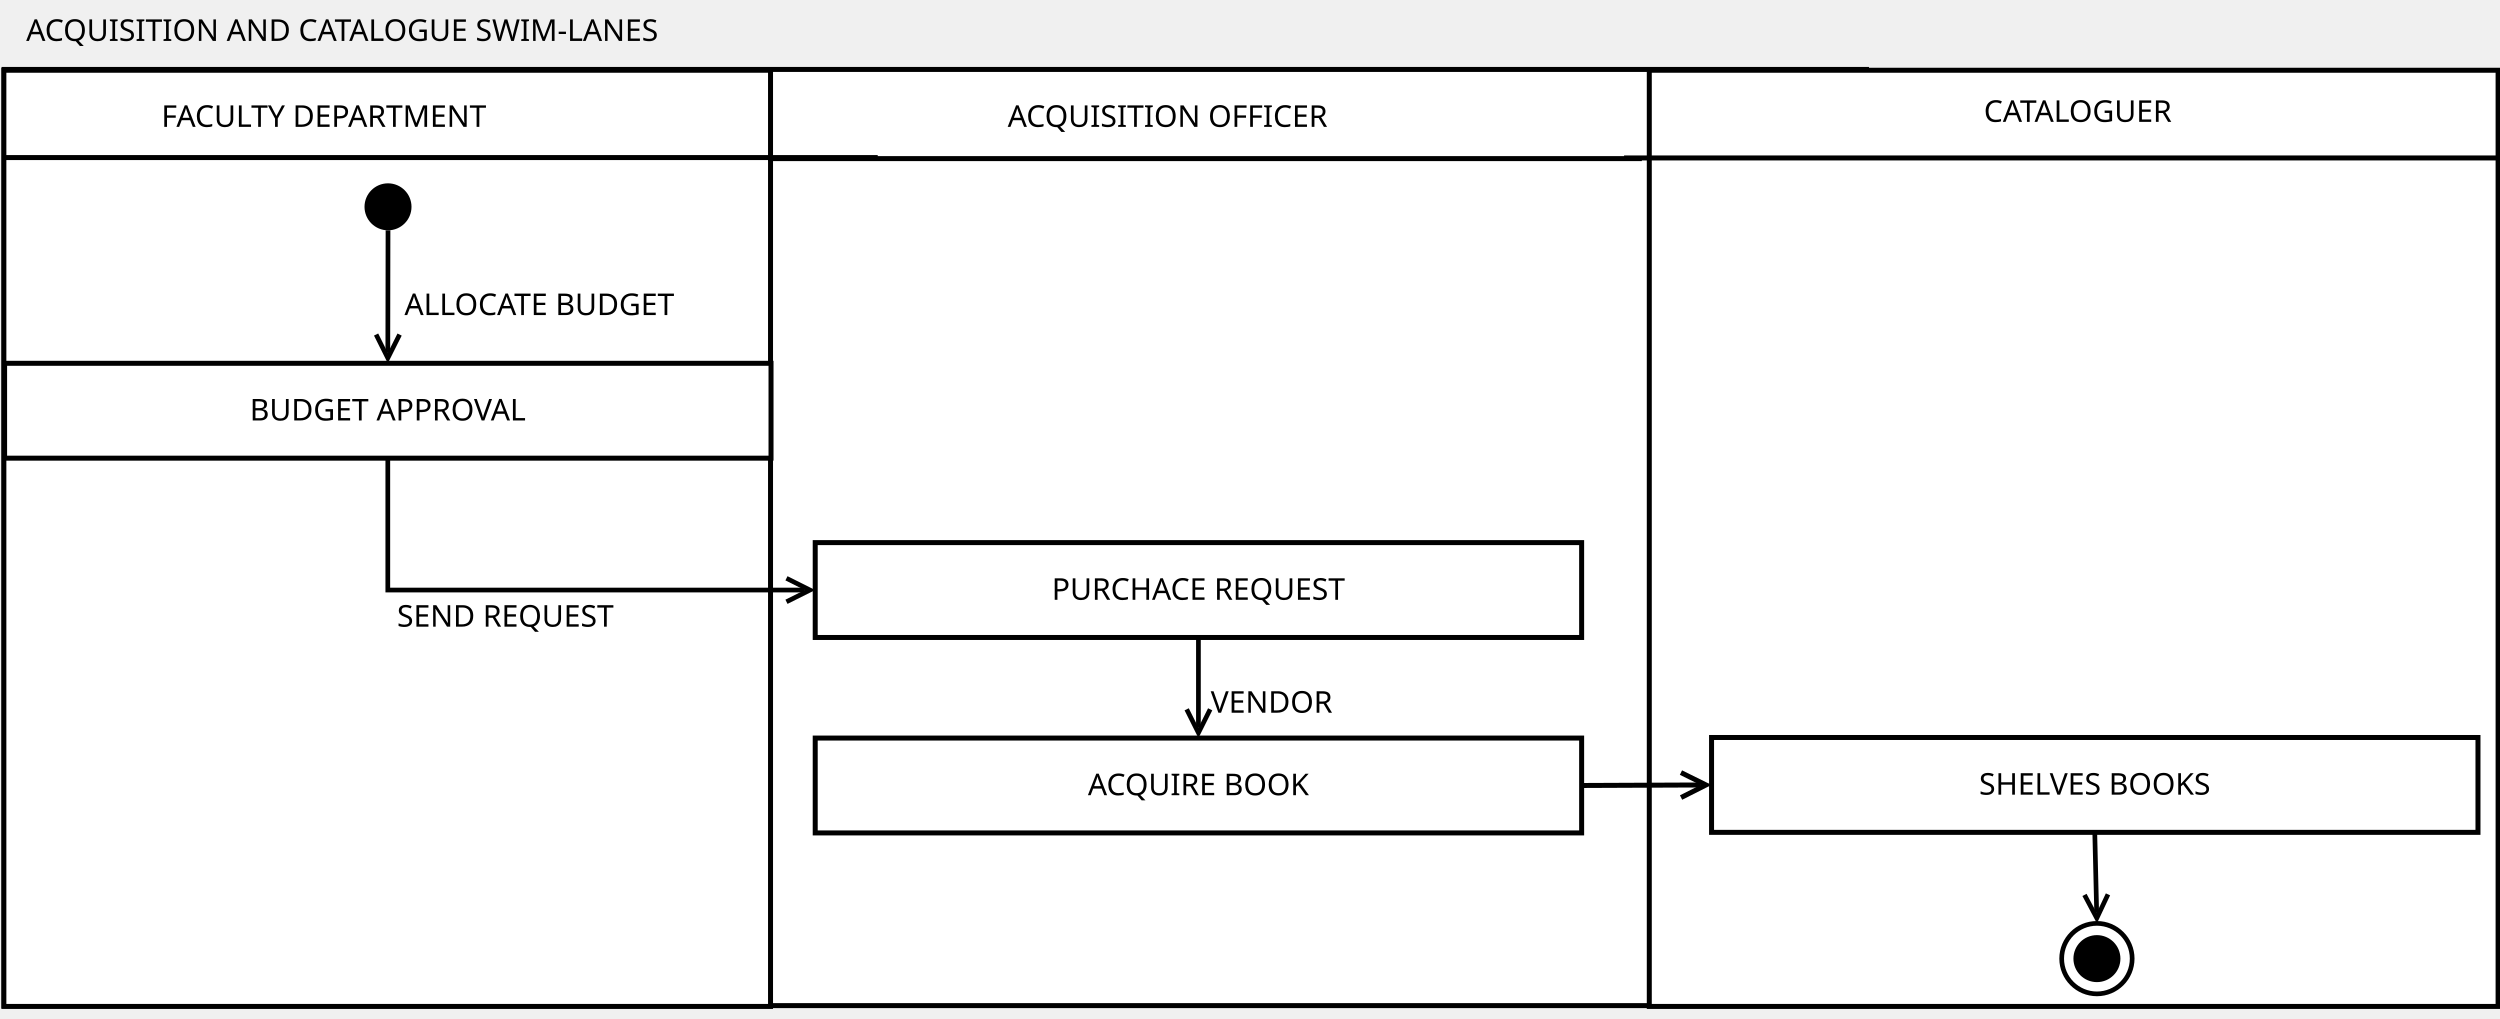
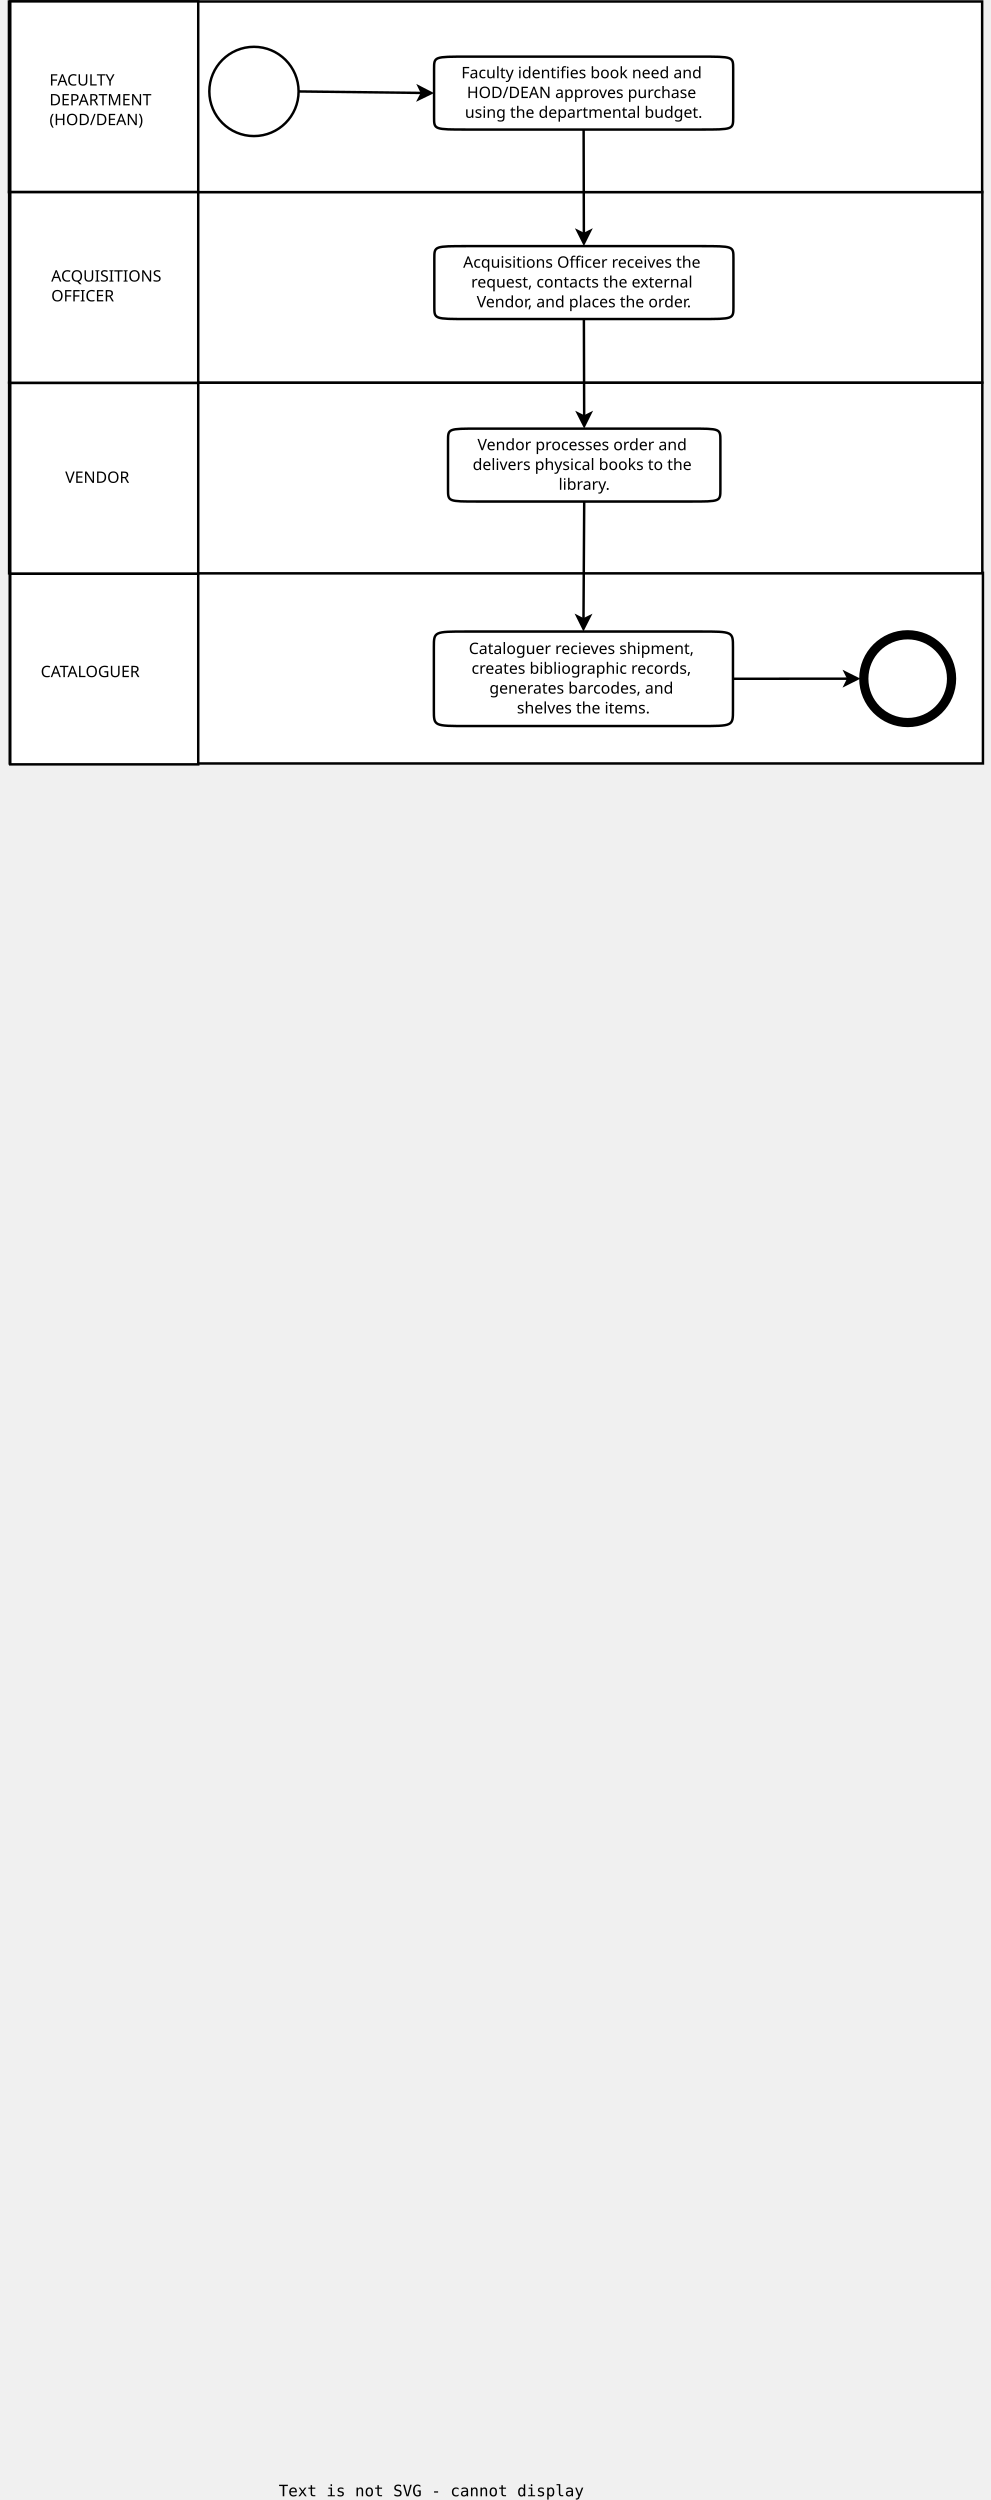
- <svg xmlns="http://www.w3.org/2000/svg" width="54cm" height="22cm" viewBox="45 40 1064 424">
+ <svg xmlns="http://www.w3.org/2000/svg" width="40cm" height="101cm" viewBox="657 -17 789 2020">
+   <text font-size="12.8" style="fill: #000000;text-anchor:middle;font-family:monospace;font-style:normal;font-weight:normal" x="1000" y="2000">
+     <tspan x="1000" y="2000">Text is not SVG - cannot display</tspan>
+   </text>
  <g>
-     <g>
-       <rect style="fill: #ffffff" x="46.75" y="64.812" width="792.625" height="398.438" />
-       <rect style="fill: none; fill-opacity:0; stroke-width: 0.02; stroke: #ffffff" x="46.75" y="64.812" width="792.625" height="398.438" />
-     </g>
-     <rect style="fill: none; fill-opacity:0; stroke-width: 2.125; stroke: #000000" x="46.75" y="64.812" width="792.625" height="398.438" />
-     <text font-size="12.8" style="fill: #000000;text-anchor:middle;font-family:sans-serif;font-style:normal;font-weight:normal" x="443.063" y="268.175">
-       <tspan x="443.063" y="268.175" />
+     <rect style="fill: #ffffff" x="659.364" y="445.842" width="786.355" height="154.038" />
+     <rect style="fill: none; fill-opacity:0; stroke-width: 2; stroke: #000000" x="659.364" y="445.842" width="786.355" height="154.038" />
+     <text font-size="12.8" style="fill: #000000;text-anchor:middle;font-family:sans-serif;font-style:normal;font-weight:normal" x="1052.54" y="526.761">
+       <tspan x="1052.54" y="526.761" />
    </text>
  </g>
  <g>
-     <g>
-       <rect style="fill: #ffffff" x="46.644" y="65.157" width="326.294" height="398.438" />
-       <rect style="fill: none; fill-opacity:0; stroke-width: 0.02; stroke: #ffffff" x="46.644" y="65.157" width="326.294" height="398.438" />
-     </g>
-     <rect style="fill: none; fill-opacity:0; stroke-width: 2.125; stroke: #000000" x="46.644" y="65.157" width="326.294" height="398.438" />
-     <text font-size="12.8" style="fill: #000000;text-anchor:middle;font-family:sans-serif;font-style:normal;font-weight:normal" x="209.791" y="268.519">
-       <tspan x="209.791" y="268.519" />
+     <rect style="fill: #ffffff" x="659.788" y="446.562" width="151.876" height="154.038" />
+     <rect style="fill: none; fill-opacity:0; stroke-width: 2; stroke: #000000" x="659.788" y="446.562" width="151.876" height="154.038" />
+     <text font-size="12.8" style="fill: #000000;text-anchor:middle;font-family:sans-serif;font-style:normal;font-weight:normal" x="735.726" y="527.48">
+       <tspan x="735.726" y="527.48" />
+     </text>
+   </g>
+   <text font-size="12.802" style="fill: #000000;text-anchor:start;font-family:sans-serif;font-style:normal;font-weight:normal" x="684.385" y="530.132">
+     <tspan x="684.385" y="530.132">CATALOGUER</tspan>
+   </text>
+   <g>
+     <path style="fill: #ffffff" d="M 1028.92 493.276 C 1055.77,493.276 1190.03,493.276 1216.89,493.276 C 1243.74,493.276 1243.74,493.276 1243.74,506.003 C 1243.74,518.731 1243.74,544.185 1243.74,556.912 C 1243.74,569.64 1243.74,569.64 1216.89,569.64 C 1190.03,569.64 1055.77,569.64 1028.92,569.64 C 1002.06,569.64 1002.06,569.64 1002.06,556.912 C 1002.06,544.185 1002.06,518.731 1002.06,506.003 C 1002.06,493.276 1002.06,493.276 1028.92,493.276z" />
+     <path style="fill: none; fill-opacity:0; stroke-width: 2; stroke: #000000" d="M 1028.92 493.276 C 1055.77,493.276 1190.03,493.276 1216.89,493.276 C 1243.74,493.276 1243.74,493.276 1243.74,506.003 C 1243.74,518.731 1243.74,544.185 1243.74,556.912 C 1243.74,569.64 1243.74,569.64 1216.89,569.64 C 1190.03,569.64 1055.77,569.64 1028.92,569.64 C 1002.06,569.64 1002.06,569.64 1002.06,556.912 C 1002.06,544.185 1002.06,518.731 1002.06,506.003 C 1002.06,493.276 1002.06,493.276 1028.92,493.276" />
+     <path style="fill: none; fill-opacity:0; stroke-width: 0.2; stroke: #000000" d="M 1028.92 493.276 C 1055.77,493.276 1190.03,493.276 1216.89,493.276 C 1243.74,493.276 1243.74,493.276 1243.74,506.003 C 1243.74,518.731 1243.74,544.185 1243.74,556.912 C 1243.74,569.64 1243.74,569.64 1216.89,569.64 C 1190.03,569.64 1055.77,569.64 1028.92,569.64 C 1002.06,569.64 1002.06,569.64 1002.06,556.912 C 1002.06,544.185 1002.06,518.731 1002.06,506.003 C 1002.06,493.276 1002.06,493.276 1028.92,493.276" />
+     <line style="fill: none; fill-opacity:0; stroke-width: 0.2; stroke: #000000" x1="1028.92" y1="569.64" x2="1216.89" y2="569.64" />
+     <line style="fill: none; fill-opacity:0; stroke-width: 0.2; stroke: #000000" x1="1243.74" y1="506.003" x2="1243.74" y2="556.912" />
+     <line style="fill: none; fill-opacity:0; stroke-width: 0.2; stroke: #000000" x1="1002.06" y1="506.003" x2="1002.06" y2="556.912" />
+     <line style="fill: none; fill-opacity:0; stroke-width: 0.2; stroke: #000000" x1="1028.92" y1="493.276" x2="1216.89" y2="493.276" />
+     <text font-size="12.8" style="fill: #000000;text-anchor:middle;font-family:sans-serif;font-style:normal;font-weight:normal" x="1122.9" y="511.458">
+       <tspan x="1122.9" y="511.458">Cataloguer recieves shipment,</tspan>
+       <tspan x="1122.9" y="527.458">creates bibliographic records,</tspan>
+       <tspan x="1122.9" y="543.458">generates barcodes, and</tspan>
+       <tspan x="1122.9" y="559.458">shelves the items.</tspan>
    </text>
  </g>
  <g>
-     <g>
-       <rect style="fill: #ffffff" x="746.938" y="65.157" width="361.25" height="398.438" />
-       <rect style="fill: none; fill-opacity:0; stroke-width: 0.02; stroke: #ffffff" x="746.938" y="65.157" width="361.25" height="398.438" />
-     </g>
-     <rect style="fill: none; fill-opacity:0; stroke-width: 2.125; stroke: #000000" x="746.938" y="65.157" width="361.25" height="398.438" />
-     <text font-size="12.8" style="fill: #000000;text-anchor:middle;font-family:sans-serif;font-style:normal;font-weight:normal" x="927.563" y="268.519">
-       <tspan x="927.563" y="268.519" />
-     </text>
+     <ellipse style="fill: #000000" cx="1384.91" cy="531.354" rx="38.184" ry="38.184" />
+     <ellipse style="fill: none; fill-opacity:0; stroke-width: 2; stroke: #000000" cx="1384.91" cy="531.354" rx="38.184" ry="38.184" />
+     <ellipse style="fill: none; fill-opacity:0; stroke-width: 0.2; stroke: #000000" cx="1384.91" cy="531.354" rx="38.184" ry="38.184" />
+     <ellipse style="fill: #ffffff" cx="1384.91" cy="531.354" rx="32.729" ry="32.729" />
+     <ellipse style="fill: none; fill-opacity:0; stroke-width: 2; stroke: #000000" cx="1384.91" cy="531.354" rx="32.729" ry="32.729" />
+     <ellipse style="fill: none; fill-opacity:0; stroke-width: 0.2; stroke: #000000" cx="1384.91" cy="531.354" rx="32.729" ry="32.729" />
  </g>
-   <text font-size="12.8" style="fill: #000000;text-anchor:start;font-family:sans-serif;font-style:normal;font-weight:normal" x="113.688" y="89.25">
-     <tspan x="113.688" y="89.25">FACULTY DEPARTMENT</tspan>
-   </text>
-   <text font-size="12.8" style="fill: #000000;text-anchor:start;font-family:sans-serif;font-style:normal;font-weight:normal" x="473.875" y="89.25">
-     <tspan x="473.875" y="89.25">ACQUISITION OFFICER</tspan>
-   </text>
-   <text font-size="12.8" style="fill: #000000;text-anchor:start;font-family:sans-serif;font-style:normal;font-weight:normal" x="889.312" y="87.125">
-     <tspan x="889.312" y="87.125">CATALOGUER</tspan>
-   </text>
-   <line style="fill: none; fill-opacity:0; stroke-width: 2.125; stroke: #000000" x1="371.86" y1="102.762" x2="743.771" y2="102.762" />
-   <line style="fill: none; fill-opacity:0; stroke-width: 2.125; stroke: #000000" x1="736.206" y1="102.481" x2="1108.11" y2="102.481" />
-   <line style="fill: none; fill-opacity:0; stroke-width: 2.125; stroke: #000000" x1="46.644" y1="102.319" x2="418.555" y2="102.319" />
  <g>
-     <g>
-       <rect style="fill: #ffffff" x="46.957" y="189.881" width="326.188" height="40.375" />
-       <rect style="fill: none; fill-opacity:0; stroke-width: 0.02; stroke: #ffffff" x="46.957" y="189.881" width="326.188" height="40.375" />
-     </g>
-     <rect style="fill: none; fill-opacity:0; stroke-width: 2.125; stroke: #000000" x="46.957" y="189.881" width="326.188" height="40.375" />
-     <text font-size="12.8" style="fill: #000000;text-anchor:middle;font-family:sans-serif;font-style:normal;font-weight:normal" x="210.05" y="214.213">
-       <tspan x="210.05" y="214.213">BUDGET APPROVAL</tspan>
+     <line style="fill: none; fill-opacity:0; stroke-width: 2; stroke: #000000" x1="1243.74" y1="531.458" x2="1336.99" y2="531.364" />
+     <polygon style="fill: #000000" points="1344.49,531.357 1334.49,536.367 1336.99,531.364 1334.48,526.367 " />
+     <polygon style="fill: none; fill-opacity:0; stroke-width: 2; stroke: #000000" points="1344.49,531.357 1334.49,536.367 1336.99,531.364 1334.48,526.367 " />
+   </g>
+   <g>
+     <rect style="fill: #ffffff" x="658.861" y="292.221" width="786.355" height="154.038" />
+     <rect style="fill: none; fill-opacity:0; stroke-width: 2; stroke: #000000" x="658.861" y="292.221" width="786.355" height="154.038" />
+     <text font-size="12.8" style="fill: #000000;text-anchor:middle;font-family:sans-serif;font-style:normal;font-weight:normal" x="1052.04" y="373.14">
+       <tspan x="1052.04" y="373.14" />
    </text>
  </g>
  <g>
-     <g>
-       <rect style="fill: #ffffff" x="391.956" y="349.377" width="326.188" height="40.375" />
-       <rect style="fill: none; fill-opacity:0; stroke-width: 0.02; stroke: #ffffff" x="391.956" y="349.377" width="326.188" height="40.375" />
-     </g>
-     <rect style="fill: none; fill-opacity:0; stroke-width: 2.125; stroke: #000000" x="391.956" y="349.377" width="326.188" height="40.375" />
-     <text font-size="12.8" style="fill: #000000;text-anchor:middle;font-family:sans-serif;font-style:normal;font-weight:normal" x="555.05" y="373.708">
-       <tspan x="555.05" y="373.708">ACQUIRE BOOK</tspan>
+     <rect style="fill: #ffffff" x="658.861" y="138.072" width="786.355" height="154.038" />
+     <rect style="fill: none; fill-opacity:0; stroke-width: 2; stroke: #000000" x="658.861" y="138.072" width="786.355" height="154.038" />
+     <text font-size="12.8" style="fill: #000000;text-anchor:middle;font-family:sans-serif;font-style:normal;font-weight:normal" x="1052.04" y="218.991">
+       <tspan x="1052.04" y="218.991" />
    </text>
  </g>
  <g>
-     <g>
-       <rect style="fill: #ffffff" x="773.44" y="349.135" width="326.187" height="40.375" />
-       <rect style="fill: none; fill-opacity:0; stroke-width: 0.02; stroke: #ffffff" x="773.44" y="349.135" width="326.187" height="40.375" />
-     </g>
-     <rect style="fill: none; fill-opacity:0; stroke-width: 2.125; stroke: #000000" x="773.44" y="349.135" width="326.187" height="40.375" />
-     <text font-size="12.8" style="fill: #000000;text-anchor:middle;font-family:sans-serif;font-style:normal;font-weight:normal" x="936.534" y="373.466">
-       <tspan x="936.534" y="373.466">SHELVES BOOKS</tspan>
-     </text>
-   </g>
-   <text font-size="12.8" style="fill: #000000;text-anchor:start;font-family:sans-serif;font-style:normal;font-weight:normal" x="213.972" y="301.969">
-     <tspan x="213.972" y="301.969">SEND REQUEST</tspan>
-   </text>
-   <text font-size="12.8" style="fill: #000000;text-anchor:start;font-family:sans-serif;font-style:normal;font-weight:normal" x="217.134" y="169.355">
-     <tspan x="217.134" y="169.355">ALLOCATE BUDGET</tspan>
-   </text>
-   <text font-size="12.8" style="fill: #000000;text-anchor:start;font-family:sans-serif;font-style:normal;font-weight:normal" x="560.27" y="338.589">
-     <tspan x="560.27" y="338.589">VENDOR</tspan>
-   </text>
-   <g>
-     <line style="fill: none; fill-opacity:0; stroke-width: 2.125; stroke: #000000" x1="718.144" y1="369.565" x2="768.689" y2="369.344" />
-     <polyline style="fill: none; fill-opacity:0; stroke-width: 2.125; stroke: #000000" points="760.463,374.692 771.065,369.333 760.416,364.067 " />
-   </g>
-   <text font-size="12.8" style="fill: #000000;text-anchor:start;font-family:sans-serif;font-style:normal;font-weight:normal" x="56.144" y="52.666">
-     <tspan x="56.144" y="52.666">ACQUISITION AND CATALOGUE SWIM-LANES</tspan>
-   </text>
-   <ellipse style="fill: #000000" cx="210.136" cy="123.284" rx="10" ry="10" />
-   <g>
-     <line style="fill: none; fill-opacity:0; stroke-width: 2; stroke: #000000" x1="210.136" y1="133.284" x2="210.057" y2="185.409" />
-     <polyline style="fill: none; fill-opacity:0; stroke-width: 2; stroke: #000000" points="205.069,177.638 210.054,187.645 215.069,177.653 " />
-   </g>
-   <g>
-     <g>
-       <rect style="fill: #ffffff" x="391.956" y="266.194" width="326.188" height="40.375" />
-       <rect style="fill: none; fill-opacity:0; stroke-width: 0.02; stroke: #ffffff" x="391.956" y="266.194" width="326.188" height="40.375" />
-     </g>
-     <rect style="fill: none; fill-opacity:0; stroke-width: 2.125; stroke: #000000" x="391.956" y="266.194" width="326.188" height="40.375" />
-     <text font-size="12.8" style="fill: #000000;text-anchor:middle;font-family:sans-serif;font-style:normal;font-weight:normal" x="555.05" y="290.525">
-       <tspan x="555.05" y="290.525">PURCHACE REQUEST</tspan>
+     <rect style="fill: #ffffff" x="658.72" y="-15.794" width="786.355" height="154.038" />
+     <rect style="fill: none; fill-opacity:0; stroke-width: 2; stroke: #000000" x="658.72" y="-15.794" width="786.355" height="154.038" />
+     <text font-size="12.8" style="fill: #000000;text-anchor:middle;font-family:sans-serif;font-style:normal;font-weight:normal" x="1051.9" y="65.125">
+       <tspan x="1051.9" y="65.125" />
    </text>
  </g>
  <g>
-     <polyline style="fill: none; fill-opacity:0; stroke-width: 2; stroke: #000000" points="210.05,230.256 210.05,286.381 387.484,286.381 " />
-     <polyline style="fill: none; fill-opacity:0; stroke-width: 2; stroke: #000000" points="379.72,291.381 389.72,286.381 379.72,281.381 " />
+     <rect style="fill: #ffffff" x="659.788" y="292.412" width="151.876" height="154.038" />
+     <rect style="fill: none; fill-opacity:0; stroke-width: 2; stroke: #000000" x="659.788" y="292.412" width="151.876" height="154.038" />
+     <text font-size="12.8" style="fill: #000000;text-anchor:middle;font-family:sans-serif;font-style:normal;font-weight:normal" x="735.726" y="373.331">
+       <tspan x="735.726" y="373.331" />
+     </text>
  </g>
  <g>
-     <ellipse style="fill: #ffffff" cx="937.451" cy="443.249" rx="15" ry="15" />
-     <ellipse style="fill: none; fill-opacity:0; stroke-width: 2; stroke: #000000" cx="937.451" cy="443.249" rx="15" ry="15" />
-     <ellipse style="fill: #000000" cx="937.451" cy="443.249" rx="10" ry="10" />
+     <line style="fill: none; fill-opacity:0; stroke-width: 2; stroke: #000000" x1="1123.54" y1="388.24" x2="1122.96" y2="483.54" />
+     <polygon style="fill: #000000" points="1122.92,491.04 1117.98,481.01 1122.96,483.54 1127.98,481.071 " />
+     <polygon style="fill: none; fill-opacity:0; stroke-width: 2; stroke: #000000" points="1122.92,491.04 1117.98,481.01 1122.96,483.54 1127.98,481.071 " />
  </g>
  <g>
-     <line style="fill: none; fill-opacity:0; stroke-width: 2; stroke: #000000" x1="936.534" y1="389.51" x2="937.345" y2="423.778" />
-     <polyline style="fill: none; fill-opacity:0; stroke-width: 2; stroke: #000000" points="932.163,416.134 937.398,426.013 942.16,415.898 " />
+     <rect style="fill: #ffffff" x="659.788" y="-15.886" width="151.876" height="154.038" />
+     <rect style="fill: none; fill-opacity:0; stroke-width: 2; stroke: #000000" x="659.788" y="-15.886" width="151.876" height="154.038" />
+     <text font-size="12.8" style="fill: #000000;text-anchor:middle;font-family:sans-serif;font-style:normal;font-weight:normal" x="735.726" y="65.033">
+       <tspan x="735.726" y="65.033" />
+     </text>
  </g>
  <g>
-     <line style="fill: none; fill-opacity:0; stroke-width: 2; stroke: #000000" x1="555.05" y1="306.569" x2="555.05" y2="344.905" />
-     <polyline style="fill: none; fill-opacity:0; stroke-width: 2; stroke: #000000" points="550.05,337.141 555.05,347.141 560.05,337.141 " />
+     <rect style="fill: #ffffff" x="659.788" y="138.263" width="151.876" height="154.038" />
+     <rect style="fill: none; fill-opacity:0; stroke-width: 2; stroke: #000000" x="659.788" y="138.263" width="151.876" height="154.038" />
+     <text font-size="12.8" style="fill: #000000;text-anchor:middle;font-family:sans-serif;font-style:normal;font-weight:normal" x="735.726" y="219.182">
+       <tspan x="735.726" y="219.182" />
+     </text>
+   </g>
+   <text font-size="12.802" style="fill: #000000;text-anchor:start;font-family:sans-serif;font-style:normal;font-weight:normal" x="691.456" y="52.127">
+     <tspan x="691.456" y="52.127">FACULTY</tspan>
+     <tspan x="691.456" y="68.129">DEPARTMENT</tspan>
+     <tspan x="691.456" y="84.131">(HOD/DEAN)</tspan>
+   </text>
+   <text font-size="12.802" style="fill: #000000;text-anchor:start;font-family:sans-serif;font-style:normal;font-weight:normal" x="692.87" y="210.519">
+     <tspan x="692.87" y="210.519">ACQUISITIONS</tspan>
+     <tspan x="692.87" y="226.521">OFFICER</tspan>
+   </text>
+   <text font-size="12.802" style="fill: #000000;text-anchor:start;font-family:sans-serif;font-style:normal;font-weight:normal" x="704.184" y="373.154">
+     <tspan x="704.184" y="373.154">VENDOR</tspan>
+   </text>
+   <g>
+     <path style="fill: #ffffff" d="M 1029.09 28.761 C 1055.94,28.761 1190.2,28.761 1217.06,28.761 C 1243.91,28.761 1243.91,28.761 1243.91,38.579 C 1243.91,48.397 1243.91,68.033 1243.91,77.852 C 1243.91,87.67 1243.91,87.67 1217.06,87.67 C 1190.2,87.67 1055.94,87.67 1029.09,87.67 C 1002.23,87.67 1002.23,87.67 1002.23,77.852 C 1002.23,68.033 1002.23,48.397 1002.23,38.579 C 1002.23,28.761 1002.23,28.761 1029.09,28.761z" />
+     <path style="fill: none; fill-opacity:0; stroke-width: 2; stroke: #000000" d="M 1029.09 28.761 C 1055.94,28.761 1190.2,28.761 1217.06,28.761 C 1243.91,28.761 1243.91,28.761 1243.91,38.579 C 1243.91,48.397 1243.91,68.033 1243.91,77.852 C 1243.91,87.67 1243.91,87.67 1217.06,87.67 C 1190.2,87.67 1055.94,87.67 1029.09,87.67 C 1002.23,87.67 1002.23,87.67 1002.23,77.852 C 1002.23,68.033 1002.23,48.397 1002.23,38.579 C 1002.23,28.761 1002.23,28.761 1029.09,28.761" />
+     <path style="fill: none; fill-opacity:0; stroke-width: 0.2; stroke: #000000" d="M 1029.09 28.761 C 1055.94,28.761 1190.2,28.761 1217.06,28.761 C 1243.91,28.761 1243.91,28.761 1243.91,38.579 C 1243.91,48.397 1243.91,68.033 1243.91,77.852 C 1243.91,87.67 1243.91,87.67 1217.06,87.67 C 1190.2,87.67 1055.94,87.67 1029.09,87.67 C 1002.23,87.67 1002.23,87.67 1002.23,77.852 C 1002.23,68.033 1002.23,48.397 1002.23,38.579 C 1002.23,28.761 1002.23,28.761 1029.09,28.761" />
+     <line style="fill: none; fill-opacity:0; stroke-width: 0.2; stroke: #000000" x1="1029.09" y1="87.67" x2="1217.06" y2="87.67" />
+     <line style="fill: none; fill-opacity:0; stroke-width: 0.2; stroke: #000000" x1="1243.91" y1="38.579" x2="1243.91" y2="77.852" />
+     <line style="fill: none; fill-opacity:0; stroke-width: 0.2; stroke: #000000" x1="1002.23" y1="38.579" x2="1002.23" y2="77.852" />
+     <line style="fill: none; fill-opacity:0; stroke-width: 0.2; stroke: #000000" x1="1029.09" y1="28.761" x2="1217.06" y2="28.761" />
+     <text font-size="12.8" style="fill: #000000;text-anchor:middle;font-family:sans-serif;font-style:normal;font-weight:normal" x="1123.07" y="46.215">
+       <tspan x="1123.07" y="46.215">Faculty identifies book need and</tspan>
+       <tspan x="1123.07" y="62.215">HOD/DEAN approves purchase</tspan>
+       <tspan x="1123.07" y="78.215">using the departmental budget.</tspan>
+     </text>
+   </g>
+   <g>
+     <path style="fill: #ffffff" d="M 1029.29 181.869 C 1056.15,181.869 1190.41,181.869 1217.26,181.869 C 1244.12,181.869 1244.12,181.869 1244.12,191.687 C 1244.12,201.506 1244.12,221.142 1244.12,230.96 C 1244.12,240.778 1244.12,240.778 1217.26,240.778 C 1190.41,240.778 1056.15,240.778 1029.29,240.778 C 1002.44,240.778 1002.44,240.778 1002.44,230.96 C 1002.44,221.142 1002.44,201.506 1002.44,191.687 C 1002.44,181.869 1002.44,181.869 1029.29,181.869z" />
+     <path style="fill: none; fill-opacity:0; stroke-width: 2; stroke: #000000" d="M 1029.29 181.869 C 1056.15,181.869 1190.41,181.869 1217.26,181.869 C 1244.12,181.869 1244.12,181.869 1244.12,191.687 C 1244.12,201.506 1244.12,221.142 1244.12,230.96 C 1244.12,240.778 1244.12,240.778 1217.26,240.778 C 1190.41,240.778 1056.15,240.778 1029.29,240.778 C 1002.44,240.778 1002.44,240.778 1002.44,230.96 C 1002.44,221.142 1002.44,201.506 1002.44,191.687 C 1002.44,181.869 1002.44,181.869 1029.29,181.869" />
+     <path style="fill: none; fill-opacity:0; stroke-width: 0.2; stroke: #000000" d="M 1029.29 181.869 C 1056.15,181.869 1190.41,181.869 1217.26,181.869 C 1244.12,181.869 1244.12,181.869 1244.12,191.687 C 1244.12,201.506 1244.12,221.142 1244.12,230.96 C 1244.12,240.778 1244.12,240.778 1217.26,240.778 C 1190.41,240.778 1056.15,240.778 1029.29,240.778 C 1002.44,240.778 1002.44,240.778 1002.44,230.96 C 1002.44,221.142 1002.44,201.506 1002.44,191.687 C 1002.44,181.869 1002.44,181.869 1029.29,181.869" />
+     <line style="fill: none; fill-opacity:0; stroke-width: 0.2; stroke: #000000" x1="1029.29" y1="240.778" x2="1217.26" y2="240.778" />
+     <line style="fill: none; fill-opacity:0; stroke-width: 0.2; stroke: #000000" x1="1244.12" y1="191.687" x2="1244.12" y2="230.96" />
+     <line style="fill: none; fill-opacity:0; stroke-width: 0.2; stroke: #000000" x1="1002.44" y1="191.687" x2="1002.44" y2="230.96" />
+     <line style="fill: none; fill-opacity:0; stroke-width: 0.2; stroke: #000000" x1="1029.29" y1="181.869" x2="1217.26" y2="181.869" />
+     <text font-size="12.8" style="fill: #000000;text-anchor:middle;font-family:sans-serif;font-style:normal;font-weight:normal" x="1123.28" y="199.324">
+       <tspan x="1123.28" y="199.324">Acquisitions Officer receives the</tspan>
+       <tspan x="1123.28" y="215.324">request, contacts the external</tspan>
+       <tspan x="1123.28" y="231.324">Vendor, and places the order.</tspan>
+     </text>
+   </g>
+   <g>
+     <path style="fill: #ffffff" d="M 1037.95 329.331 C 1062.41,329.331 1184.67,329.331 1209.13,329.331 C 1233.58,329.331 1233.58,329.331 1233.58,339.149 C 1233.58,348.967 1233.58,368.603 1233.58,378.422 C 1233.58,388.24 1233.58,388.24 1209.13,388.24 C 1184.67,388.24 1062.41,388.24 1037.95,388.24 C 1013.5,388.24 1013.5,388.24 1013.5,378.422 C 1013.5,368.603 1013.5,348.967 1013.5,339.149 C 1013.5,329.331 1013.5,329.331 1037.95,329.331z" />
+     <path style="fill: none; fill-opacity:0; stroke-width: 2; stroke: #000000" d="M 1037.95 329.331 C 1062.41,329.331 1184.67,329.331 1209.13,329.331 C 1233.58,329.331 1233.58,329.331 1233.58,339.149 C 1233.58,348.967 1233.58,368.603 1233.58,378.422 C 1233.58,388.24 1233.58,388.24 1209.13,388.24 C 1184.67,388.24 1062.41,388.24 1037.95,388.24 C 1013.5,388.24 1013.5,388.24 1013.5,378.422 C 1013.5,368.603 1013.5,348.967 1013.5,339.149 C 1013.5,329.331 1013.5,329.331 1037.95,329.331" />
+     <path style="fill: none; fill-opacity:0; stroke-width: 0.2; stroke: #000000" d="M 1037.95 329.331 C 1062.41,329.331 1184.67,329.331 1209.13,329.331 C 1233.58,329.331 1233.58,329.331 1233.58,339.149 C 1233.58,348.967 1233.58,368.603 1233.58,378.422 C 1233.58,388.24 1233.58,388.24 1209.13,388.24 C 1184.67,388.24 1062.41,388.24 1037.95,388.24 C 1013.5,388.24 1013.5,388.24 1013.5,378.422 C 1013.5,368.603 1013.5,348.967 1013.5,339.149 C 1013.5,329.331 1013.5,329.331 1037.95,329.331" />
+     <line style="fill: none; fill-opacity:0; stroke-width: 0.2; stroke: #000000" x1="1037.95" y1="388.24" x2="1209.13" y2="388.24" />
+     <line style="fill: none; fill-opacity:0; stroke-width: 0.2; stroke: #000000" x1="1233.58" y1="339.149" x2="1233.58" y2="378.422" />
+     <line style="fill: none; fill-opacity:0; stroke-width: 0.2; stroke: #000000" x1="1013.5" y1="339.149" x2="1013.5" y2="378.422" />
+     <line style="fill: none; fill-opacity:0; stroke-width: 0.2; stroke: #000000" x1="1037.95" y1="329.331" x2="1209.13" y2="329.331" />
+     <text font-size="12.8" style="fill: #000000;text-anchor:middle;font-family:sans-serif;font-style:normal;font-weight:normal" x="1123.54" y="346.785">
+       <tspan x="1123.54" y="346.785">Vendor processes order and</tspan>
+       <tspan x="1123.54" y="362.785">delivers physical books to the </tspan>
+       <tspan x="1123.54" y="378.785">library.</tspan>
+     </text>
+   </g>
+   <g>
+     <ellipse style="fill: #ffffff" cx="856.7" cy="56.886" rx="36.062" ry="36.062" />
+     <ellipse style="fill: none; fill-opacity:0; stroke-width: 2; stroke: #000000" cx="856.7" cy="56.886" rx="36.062" ry="36.062" />
+     <ellipse style="fill: none; fill-opacity:0; stroke-width: 0.2; stroke: #000000" cx="856.7" cy="56.886" rx="36.062" ry="36.062" />
+   </g>
+   <g>
+     <line style="fill: none; fill-opacity:0; stroke-width: 2; stroke: #000000" x1="892.762" y1="56.886" x2="992.497" y2="58.097" />
+     <polygon style="fill: #000000" points="999.996,58.188 989.936,63.066 992.497,58.097 990.058,53.067 " />
+     <polygon style="fill: none; fill-opacity:0; stroke-width: 2; stroke: #000000" points="999.996,58.188 989.936,63.066 992.497,58.097 990.058,53.067 " />
+   </g>
+   <g>
+     <line style="fill: none; fill-opacity:0; stroke-width: 2; stroke: #000000" x1="1123.07" y1="87.67" x2="1123.26" y2="172.133" />
+     <polygon style="fill: #000000" points="1123.27,179.633 1118.25,169.644 1123.26,172.133 1128.25,169.622 " />
+     <polygon style="fill: none; fill-opacity:0; stroke-width: 2; stroke: #000000" points="1123.27,179.633 1118.25,169.644 1123.26,172.133 1128.25,169.622 " />
+   </g>
+   <g>
+     <line style="fill: none; fill-opacity:0; stroke-width: 2; stroke: #000000" x1="1123.28" y1="240.778" x2="1123.51" y2="319.595" />
+     <polygon style="fill: #000000" points="1123.53,327.095 1118.5,317.109 1123.51,319.595 1128.5,317.08 " />
+     <polygon style="fill: none; fill-opacity:0; stroke-width: 2; stroke: #000000" points="1123.53,327.095 1118.5,317.109 1123.51,319.595 1128.5,317.08 " />
  </g>
</svg>
